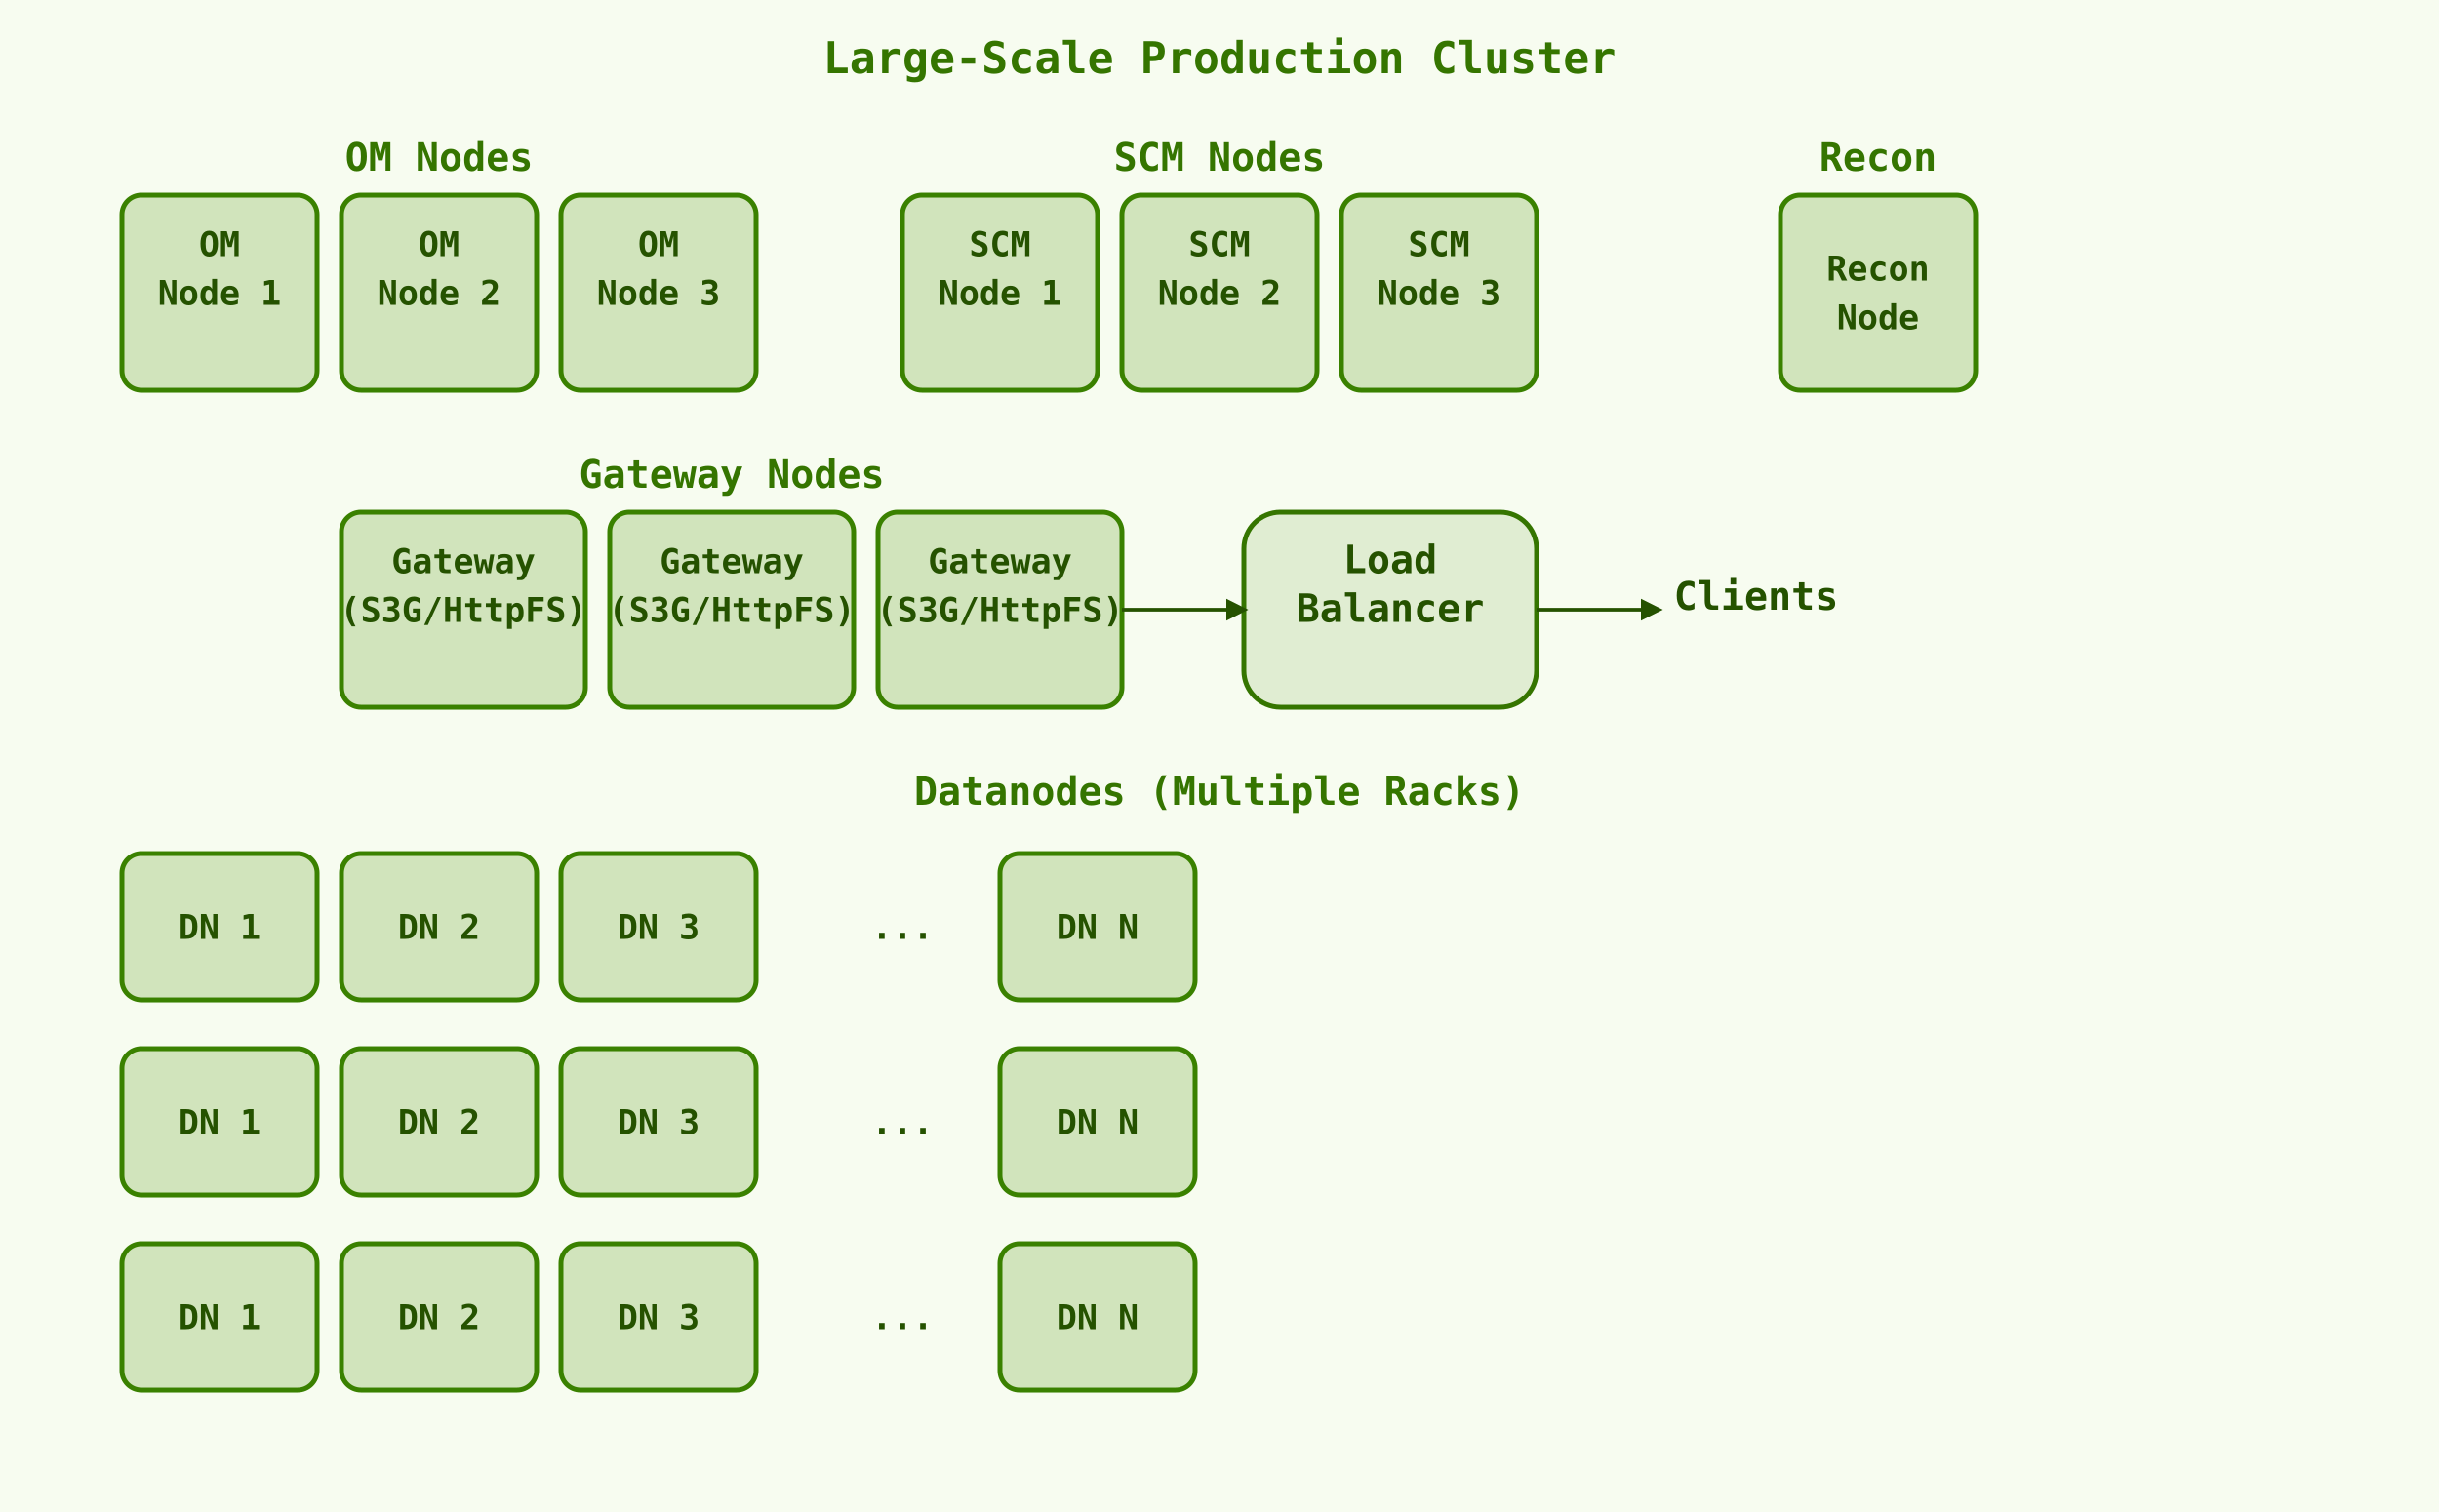
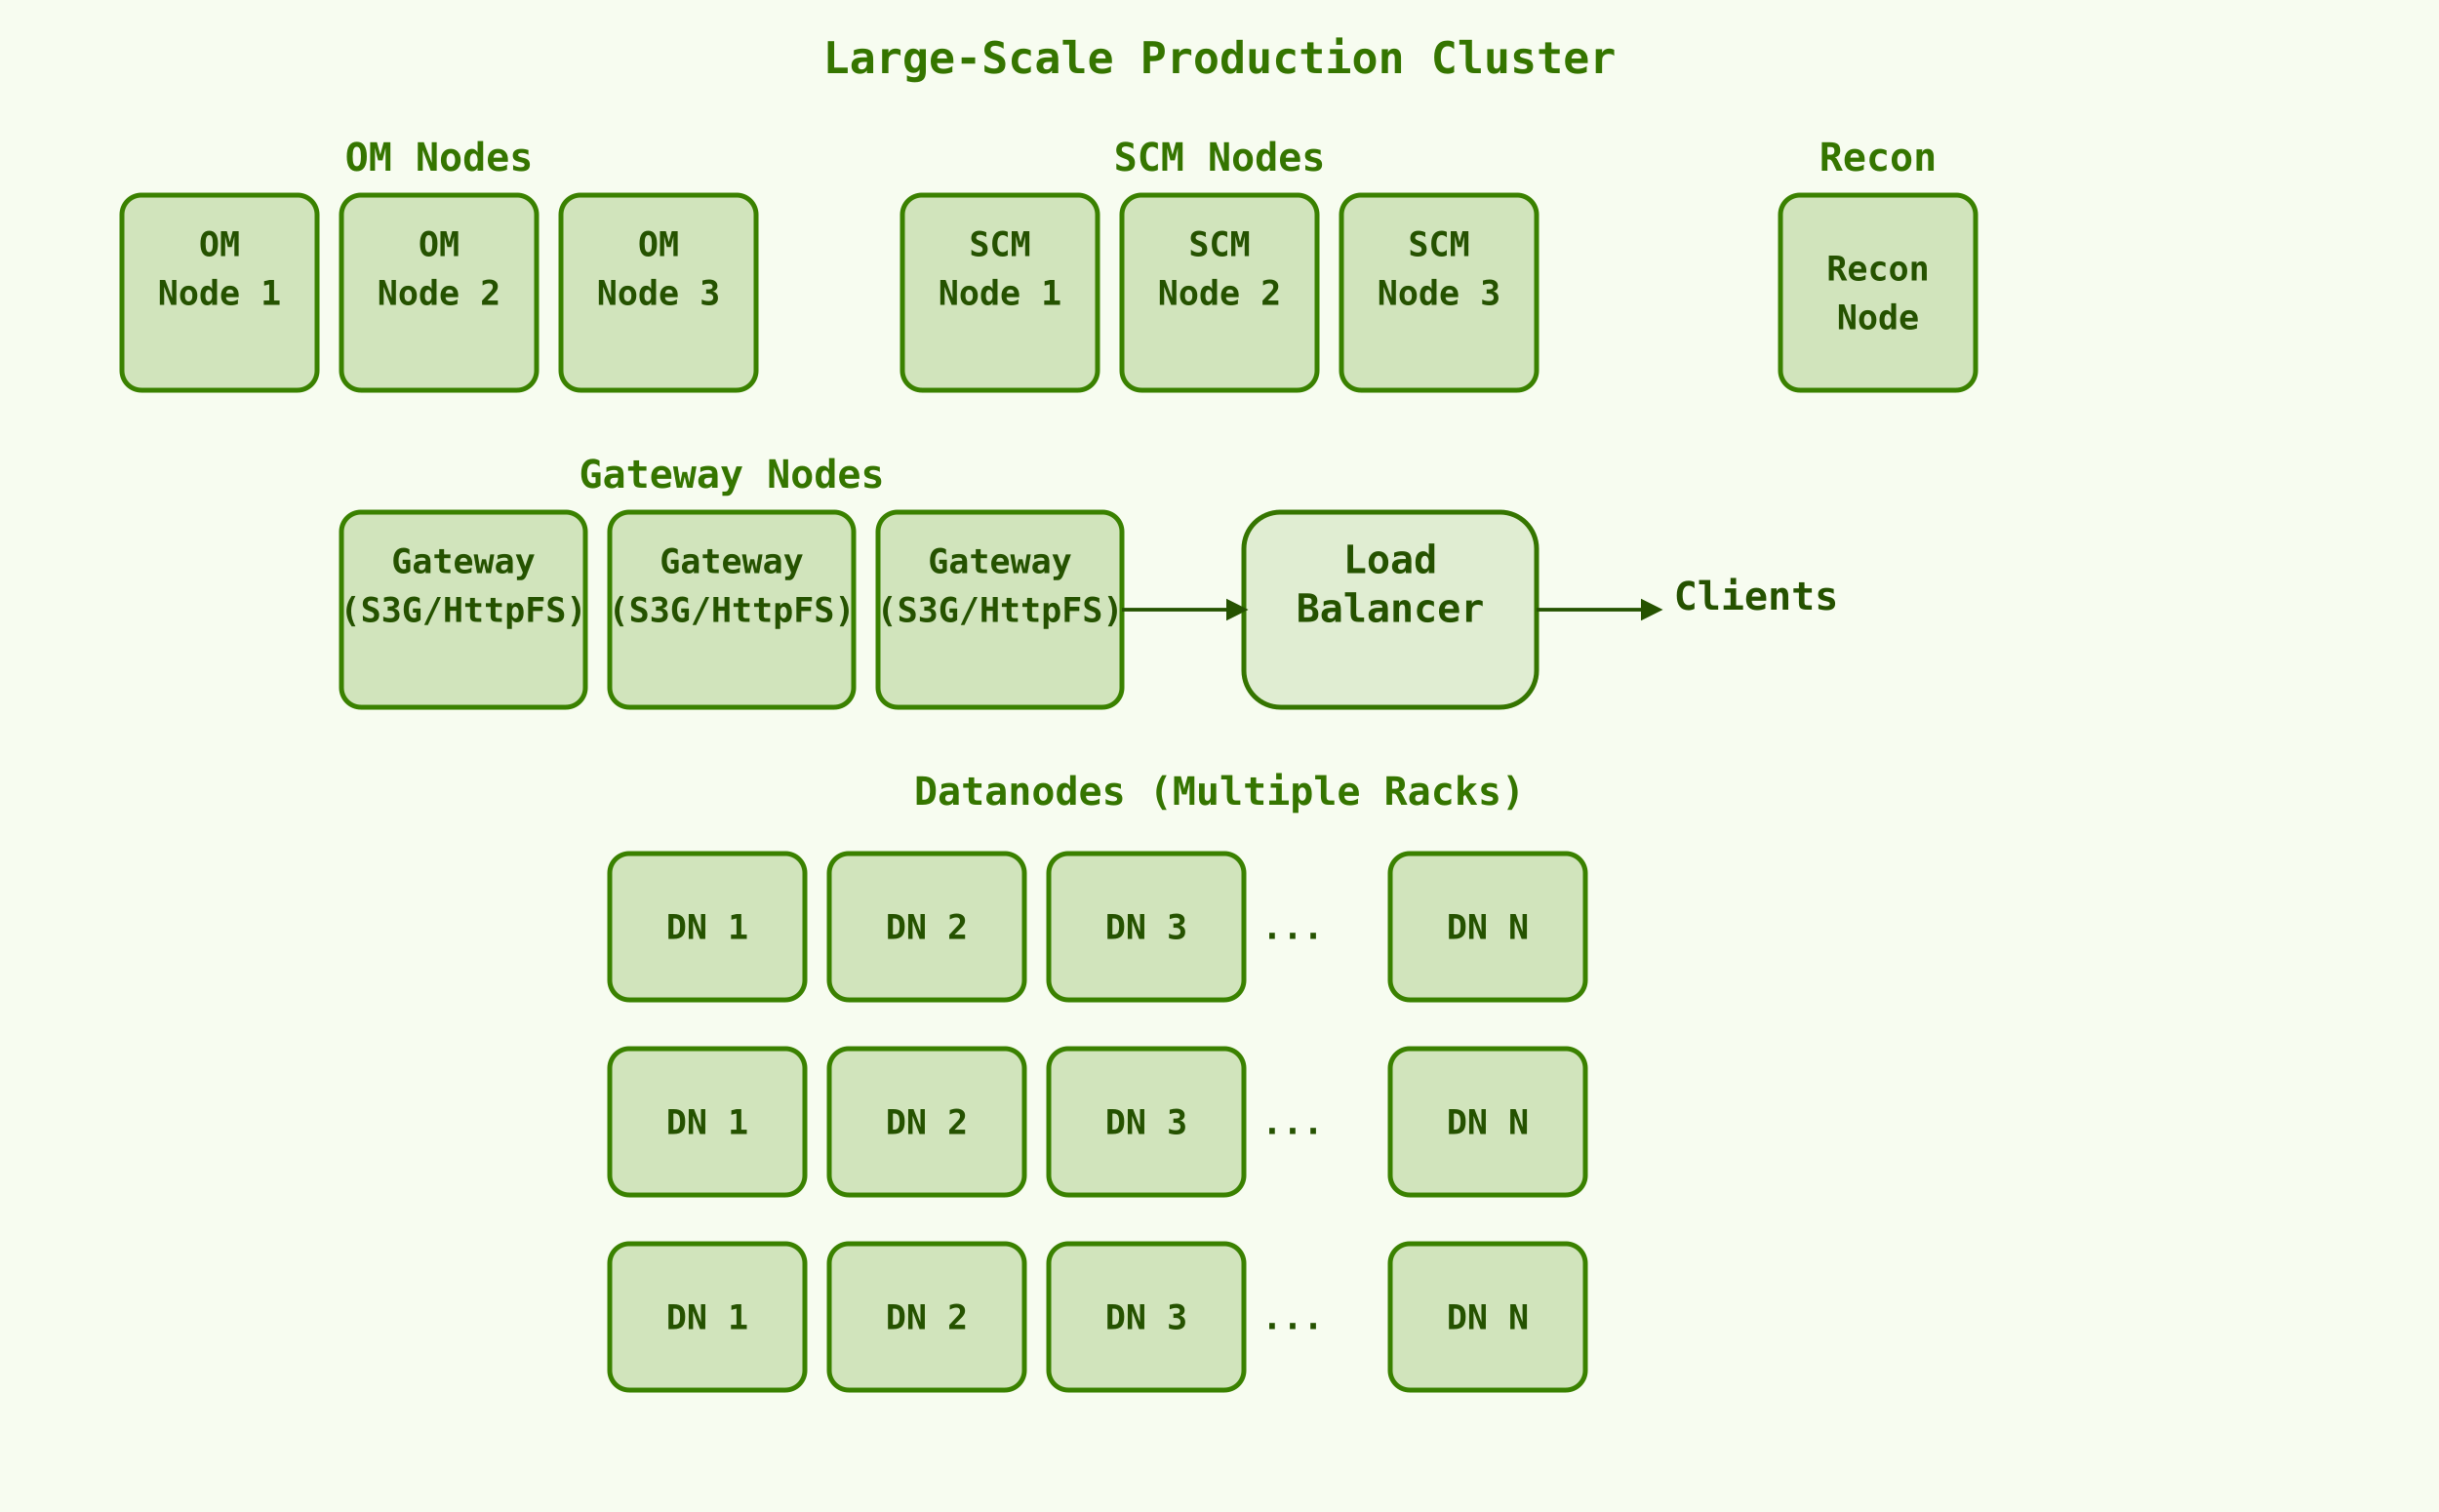
<svg xmlns="http://www.w3.org/2000/svg" width="1000" height="620" font-family="JetBrains Mono, monospace" font-size="12">
  <rect width="1000" height="620" fill="#f7fcf0" />
  <text x="500" y="30" font-family="JetBrains Mono, monospace" font-size="18" text-anchor="middle" fill="#357500" font-weight="bold">Large-Scale Production Cluster</text>
  <style>
        .server-box { fill: #d1e4bc; stroke: #3a8100; stroke-width: 2; rx: 8; ry: 8; }
        .lb-box { fill: #e0edd2; stroke: #357500; stroke-width: 2; rx: 15; ry: 15; }
        .service-box-om { fill: #4c8c2b; stroke: #306900; stroke-width: 2; rx: 4; ry: 4; }
        .service-box-scm { fill: #3a7a1a; stroke: #306900; stroke-width: 2; rx: 4; ry: 4; }
        .service-box-recon { fill: #5fa638; stroke: #3a8100; stroke-width: 2; rx: 4; ry: 4; }
        .service-box-s3g { fill: #96d26e; stroke: #3a8100; stroke-width: 2; rx: 4; ry: 4; }
        .service-box-dn { fill: #5fa638; stroke: #3a8100; stroke-width: 2; rx: 4; ry: 4; }
        .text-label { fill: #255200; text-anchor: middle; font-weight: bold; }
        .service-text { fill: #ffffff; text-anchor: middle; font-weight: bold; }
        .section-label { fill: #357500; text-anchor: middle; font-weight: bold; font-size: 16px; }
        .arrow-line { stroke: #255200; stroke-width: 1.5; marker-end: url(#arrow); }
    </style>
  <defs>
    <marker id="arrow" viewBox="0 0 10 10" refX="8" refY="5" markerWidth="6" markerHeight="6" orient="auto-start-reverse">
      <path d="M 0 0 L 10 5 L 0 10 z" fill="#255200" />
    </marker>
  </defs>
  <text x="180" y="70" class="section-label">OM Nodes</text>
  <rect x="50" y="80" width="80" height="80" class="server-box" />
  <text x="90" y="105" font-size="14" class="text-label">OM</text>
  <text x="90" y="125" font-size="14" class="text-label">Node 1</text>
  <rect x="140" y="80" width="80" height="80" class="server-box" />
  <text x="180" y="105" font-size="14" class="text-label">OM</text>
  <text x="180" y="125" font-size="14" class="text-label">Node 2</text>
  <rect x="230" y="80" width="80" height="80" class="server-box" />
  <text x="270" y="105" font-size="14" class="text-label">OM</text>
  <text x="270" y="125" font-size="14" class="text-label">Node 3</text>
  <text x="500" y="70" class="section-label">SCM Nodes</text>
  <rect x="370" y="80" width="80" height="80" class="server-box" />
  <text x="410" y="105" font-size="14" class="text-label">SCM</text>
  <text x="410" y="125" font-size="14" class="text-label">Node 1</text>
  <rect x="460" y="80" width="80" height="80" class="server-box" />
  <text x="500" y="105" font-size="14" class="text-label">SCM</text>
  <text x="500" y="125" font-size="14" class="text-label">Node 2</text>
  <rect x="550" y="80" width="80" height="80" class="server-box" />
  <text x="590" y="105" font-size="14" class="text-label">SCM</text>
  <text x="590" y="125" font-size="14" class="text-label">Node 3</text>
  <text x="770" y="70" class="section-label">Recon</text>
  <rect x="730" y="80" width="80" height="80" class="server-box" />
  <text x="770" y="115" font-size="14" class="text-label">Recon</text>
  <text x="770" y="135" font-size="14" class="text-label">Node</text>
  <text x="300" y="200" class="section-label">Gateway Nodes</text>
  <rect x="140" y="210" width="100" height="80" class="server-box" />
  <text x="190" y="235" font-size="14" class="text-label">Gateway</text>
  <text x="190" y="255" font-size="14" class="text-label">(S3G/HttpFS)</text>
  <rect x="250" y="210" width="100" height="80" class="server-box" />
  <text x="300" y="235" font-size="14" class="text-label">Gateway</text>
  <text x="300" y="255" font-size="14" class="text-label">(S3G/HttpFS)</text>
  <rect x="360" y="210" width="100" height="80" class="server-box" />
  <text x="410" y="235" font-size="14" class="text-label">Gateway</text>
  <text x="410" y="255" font-size="14" class="text-label">(S3G/HttpFS)</text>
  <rect x="510" y="210" width="120" height="80" class="lb-box" />
  <text x="570" y="235" font-size="16" class="text-label">Load</text>
  <text x="570" y="255" font-size="16" class="text-label">Balancer</text>
  <text x="720" y="250" font-size="16" class="text-label">Clients</text>
  <text x="500" y="330" class="section-label">Datanodes (Multiple Racks)</text>
-   <rect x="50" y="350" width="80" height="60" class="server-box" />
-   <text x="90" y="385" font-size="14" class="text-label">DN 1</text>
-   <rect x="140" y="350" width="80" height="60" class="server-box" />
-   <text x="180" y="385" font-size="14" class="text-label">DN 2</text>
-   <rect x="230" y="350" width="80" height="60" class="server-box" />
-   <text x="270" y="385" font-size="14" class="text-label">DN 3</text>
-   <text x="370" y="385" font-size="14" class="text-label">...</text>
-   <rect x="410" y="350" width="80" height="60" class="server-box" />
-   <text x="450" y="385" font-size="14" class="text-label">DN N</text>
-   <rect x="50" y="430" width="80" height="60" class="server-box" />
-   <text x="90" y="465" font-size="14" class="text-label">DN 1</text>
-   <rect x="140" y="430" width="80" height="60" class="server-box" />
-   <text x="180" y="465" font-size="14" class="text-label">DN 2</text>
-   <rect x="230" y="430" width="80" height="60" class="server-box" />
-   <text x="270" y="465" font-size="14" class="text-label">DN 3</text>
-   <text x="370" y="465" font-size="14" class="text-label">...</text>
-   <rect x="410" y="430" width="80" height="60" class="server-box" />
-   <text x="450" y="465" font-size="14" class="text-label">DN N</text>
-   <rect x="50" y="510" width="80" height="60" class="server-box" />
-   <text x="90" y="545" font-size="14" class="text-label">DN 1</text>
-   <rect x="140" y="510" width="80" height="60" class="server-box" />
-   <text x="180" y="545" font-size="14" class="text-label">DN 2</text>
-   <rect x="230" y="510" width="80" height="60" class="server-box" />
-   <text x="270" y="545" font-size="14" class="text-label">DN 3</text>
-   <text x="370" y="545" font-size="14" class="text-label">...</text>
-   <rect x="410" y="510" width="80" height="60" class="server-box" />
-   <text x="450" y="545" font-size="14" class="text-label">DN N</text>
+   <rect x="250" y="350" width="80" height="60" class="server-box" />
+   <text x="290" y="385" font-size="14" class="text-label">DN 1</text>
+   <rect x="340" y="350" width="80" height="60" class="server-box" />
+   <text x="380" y="385" font-size="14" class="text-label">DN 2</text>
+   <rect x="430" y="350" width="80" height="60" class="server-box" />
+   <text x="470" y="385" font-size="14" class="text-label">DN 3</text>
+   <text x="530" y="385" font-size="14" class="text-label">...</text>
+   <rect x="570" y="350" width="80" height="60" class="server-box" />
+   <text x="610" y="385" font-size="14" class="text-label">DN N</text>
+   <rect x="250" y="430" width="80" height="60" class="server-box" />
+   <text x="290" y="465" font-size="14" class="text-label">DN 1</text>
+   <rect x="340" y="430" width="80" height="60" class="server-box" />
+   <text x="380" y="465" font-size="14" class="text-label">DN 2</text>
+   <rect x="430" y="430" width="80" height="60" class="server-box" />
+   <text x="470" y="465" font-size="14" class="text-label">DN 3</text>
+   <text x="530" y="465" font-size="14" class="text-label">...</text>
+   <rect x="570" y="430" width="80" height="60" class="server-box" />
+   <text x="610" y="465" font-size="14" class="text-label">DN N</text>
+   <rect x="250" y="510" width="80" height="60" class="server-box" />
+   <text x="290" y="545" font-size="14" class="text-label">DN 1</text>
+   <rect x="340" y="510" width="80" height="60" class="server-box" />
+   <text x="380" y="545" font-size="14" class="text-label">DN 2</text>
+   <rect x="430" y="510" width="80" height="60" class="server-box" />
+   <text x="470" y="545" font-size="14" class="text-label">DN 3</text>
+   <text x="530" y="545" font-size="14" class="text-label">...</text>
+   <rect x="570" y="510" width="80" height="60" class="server-box" />
+   <text x="610" y="545" font-size="14" class="text-label">DN N</text>
  <line x1="460" y1="250" x2="510" y2="250" class="arrow-line" />
  <line x1="630" y1="250" x2="680" y2="250" class="arrow-line" />
</svg>
